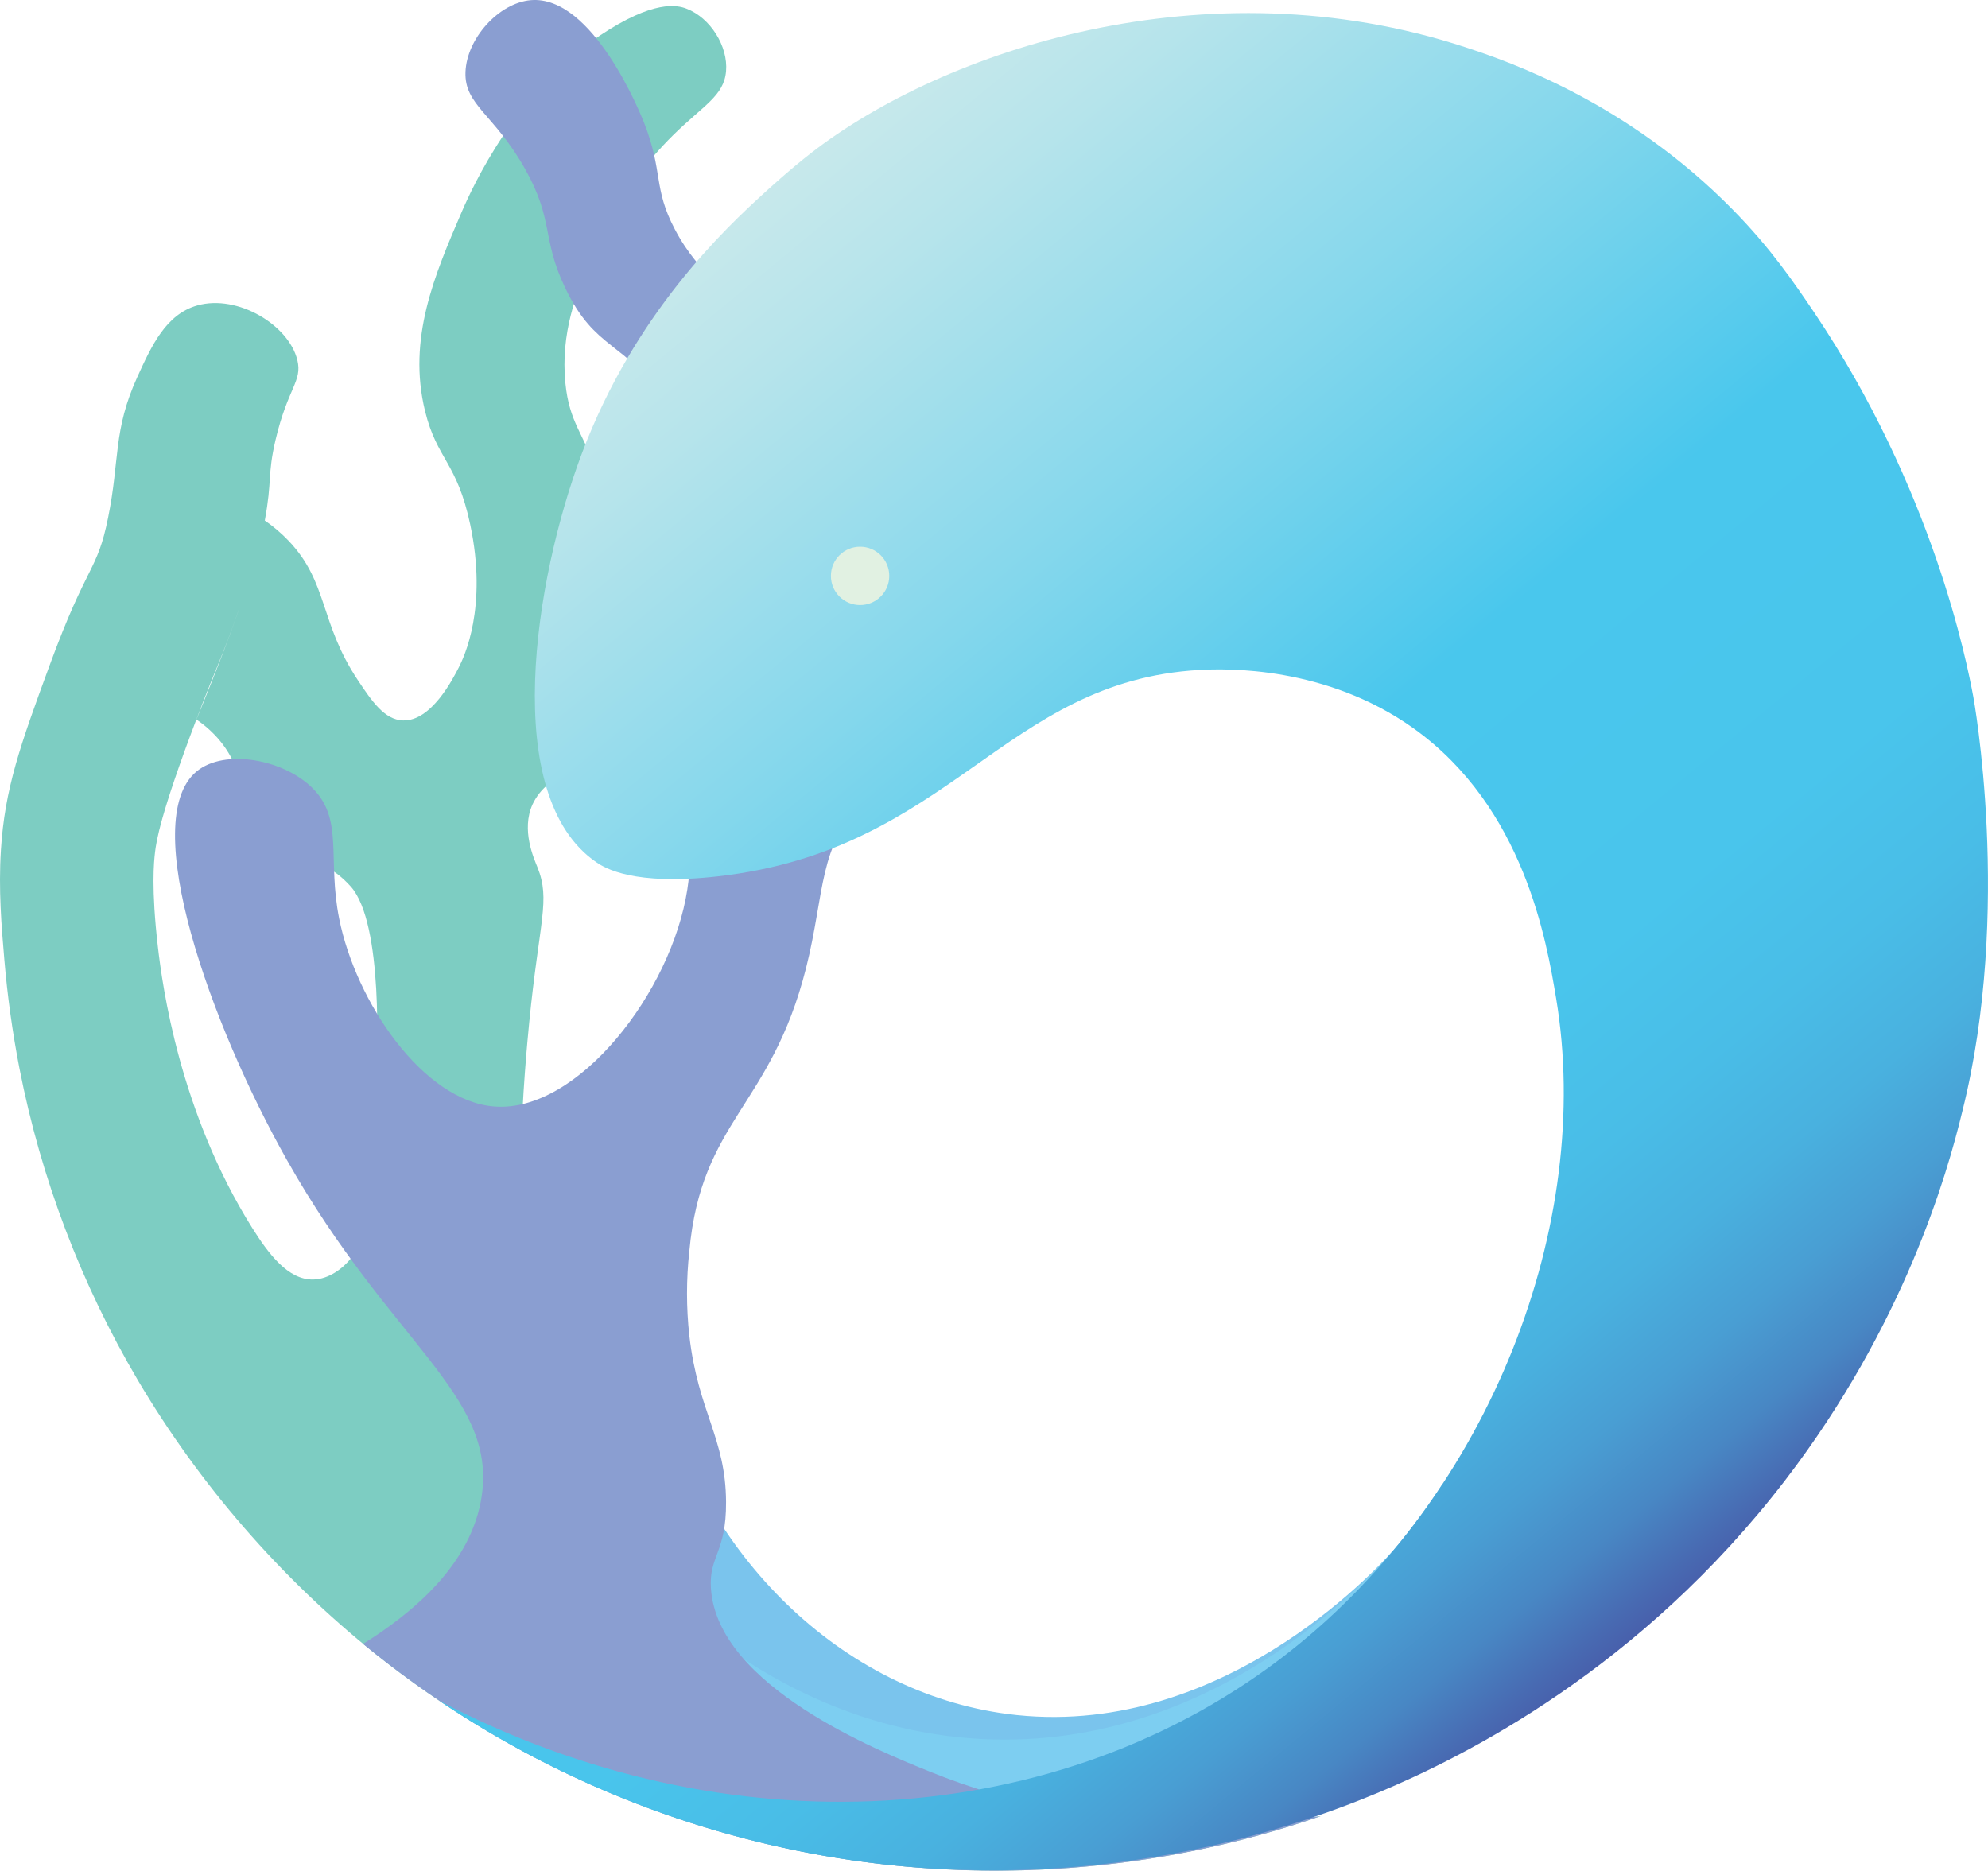
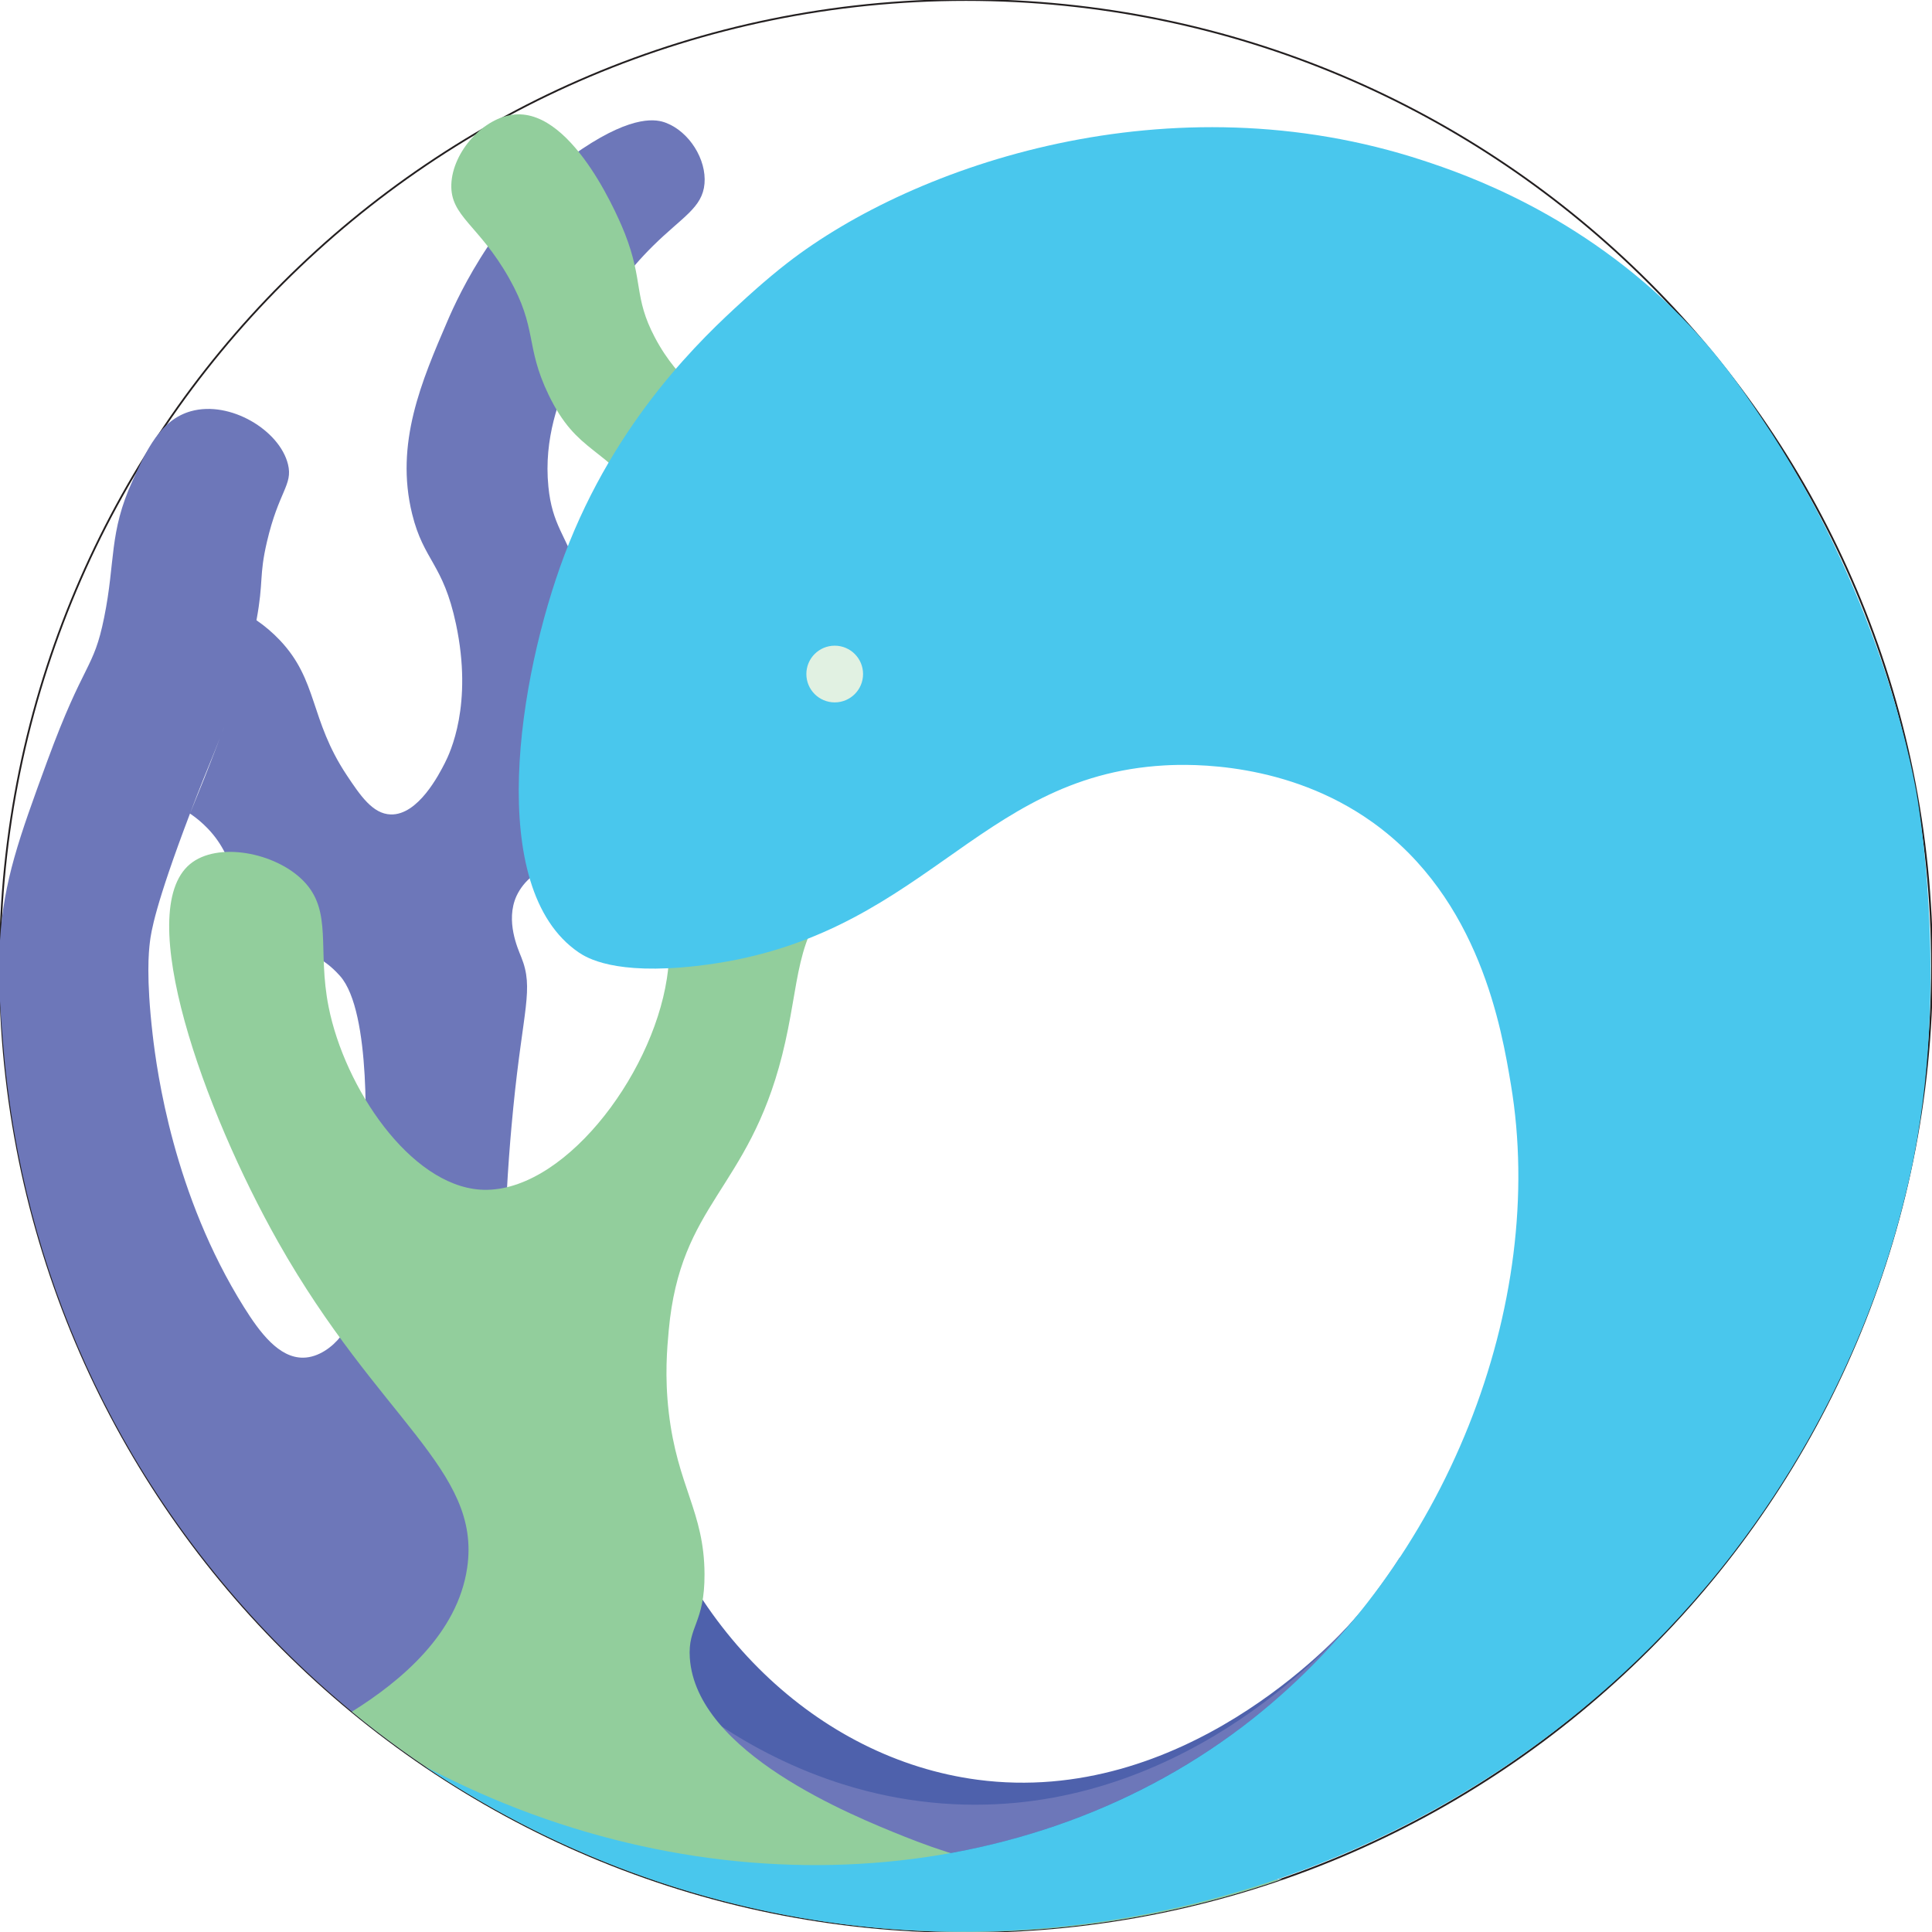
- <svg xmlns="http://www.w3.org/2000/svg" viewBox="0 0 1079.68 1016">
-   <defs>
-     <linearGradient id="a" x1="310.89" y1="180.62" x2="895.45" y2="887.62" gradientUnits="userSpaceOnUse">
-       <stop offset="0" stop-color="#c9e9eb" />
-       <stop offset=".09" stop-color="#b6e4eb" />
-       <stop offset=".28" stop-color="#84d7ec" />
-       <stop offset=".48" stop-color="#49c7ed" />
-       <stop offset=".67" stop-color="#49c5ec" />
-       <stop offset=".76" stop-color="#49bde7" />
-       <stop offset=".83" stop-color="#49b1df" />
-       <stop offset=".89" stop-color="#499ed3" />
-       <stop offset=".94" stop-color="#4887c4" />
-       <stop offset=".98" stop-color="#486ab2" />
-       <stop offset="1" stop-color="#485daa" />
-     </linearGradient>
-   </defs>
-   <g data-name="Layer 2">
-     <path d="M783.06 806.53a245.61 245.61 0 0 1-26.2 35.35c-9.76 11-95.41 104.12-209.93 89-89.24-11.8-166-85.4-190.17-184.31-11.92 20.24-24.06 49.37-20 82.18 10.54 84.37 120.9 132.48 195 143.15 88.18 12.71 210.72-15.24 244-97.37 10.16-24.84 9.91-49.29 7.3-68Z" style="fill:#7ac4ed" />
-     <path d="M783.06 806.53a281 281 0 0 1-26.2 35.35C742.25 858.67 658.75 950.53 534 944.56c-71-3.39-122.74-36.93-147.13-55.56 14.17 17.76 41.84 47.25 86.09 66.52a220.65 220.65 0 0 0 58.82 16.37c37.2-6.64 106.21-24.42 172.62-78a374.62 374.62 0 0 0 78.66-87.36Z" style="fill:#7dcef1" />
-     <path d="M161.5 195.61c-4.6-19-32.32-35.87-54.26-29.74-17.12 4.77-24.94 21.94-32.66 38.89-13.26 29.1-9.47 44.94-15.87 76.41-6 29.71-11.1 23.89-31.82 80.35C11 404.75 2.59 428.3.5 461.69c-1.36 21.63.32 41.39 1.86 59.48a556.41 556.41 0 0 0 8.21 59.14 536.18 536.18 0 0 0 64.32 169.36 548.65 548.65 0 0 0 128.85 148.48 540.8 540.8 0 0 0 513.53 88.24c-53.52 7.53-146.12 11.87-244.29-30.87C369.43 910.45 298.87 830.08 300.41 797a191.2 191.2 0 0 0-9-71.35c-15.86-50.08-5.8-151.72-4-170.31 5.49-55.5 11.66-66.46 4.48-84.3-1.94-4.81-8.92-20.24-2.7-34.1a30.78 30.78 0 0 1 9-11.29c20.88-17.37 51-98.62 26.15-169-7.65-21.67-15.13-27.1-17.28-48.56-2.74-27.38 6.34-49.55 12.52-64.18 5-11.76 17.37-42.2 45.92-70.43 16.5-16.28 27.66-21.3 28.82-34.79s-8.44-29-21.52-34c-5-1.94-17.79-4.87-47 14.61-45.56 30.43-69.13 82.07-75.13 96-14.57 33.87-29.51 68.59-19.82 108 6.49 26.39 17.3 27.55 24.52 61.56 9.59 45.2-3.36 72.07-6.26 77.74-3.2 6.26-14.93 29.21-30.26 28.7-10-.33-16.87-10.41-24.52-21.91-20.89-31.4-16-53-37.57-75.66a81.53 81.53 0 0 0-12.93-11c-5.14 21.11-10.51 38-14.72 50.11-4.88 14.05-10.49 28.21-14.36 38-3.27 8.26-6.08 15.11-8.08 19.94a61.24 61.24 0 0 1 9.92 8.34c17.65 18.41 12.79 36.86 30.26 53.22a85.14 85.14 0 0 0 13 9.74c12.23 7.43 20 7.57 30.66 19.44 17.93 20.06 14.29 93.71 13.7 103.34-3.32 54.59-8.44 42.22-7.17 65.48.5 9.35 1.93 22.35-6.17 32.76-4.46 5.74-12.28 11.72-20.83 11.85-13.62.22-24.27-14-33.19-28.24-39.39-62.83-48.68-131.4-51.11-152.52-3.65-31.68-2.17-46.08-1.53-51.41.67-5.56 2.69-20.07 22.43-72 11.6-30.51 13.68-32.95 22.44-57.92 11-31.36 13.58-44 14.72-50.11 4.09-22.13 1.35-24.5 5.83-43.75 6.7-28.52 14.67-31.84 11.87-43.39Z" style="fill:#7dcdc2" />
-     <path d="M717.27 986.39c-101.27 13.53-174.15-8.84-211.43-23.83-29-11.65-116.15-46.71-119.73-99.78-1.2-17.73 8.37-19.32 8.21-47-.19-35-15.17-48.72-19.95-90.39a209 209 0 0 1 0-45.78c6.5-71.28 44.29-78.16 63.39-153.78 10.31-40.82 6.61-67.77 31.69-90.39 11.7-10.56 19-10.55 31.7-17.61 55.21-30.69 78.29-120.33 78.26-183.13 0-39.77-9.29-65.79 7.43-97.44a453.15 453.15 0 0 1 24.66-41.04c17.07-24.74 24.92-29.71 24.65-41.09C635.72 37 615 16.77 596.24 17.56c-8.87.38-18.14 5.48-44.61 48.13-32.32 52.07-48.48 78.11-50.48 109.18-2.27 35.26 11.77 37.66 10.56 73.95-1.78 53.56-34.22 104.3-49.71 101.18-23-4.58 12.53-123.78-50.61-178.43-12.56-10.87-31.25-21.12-44.87-47-11.9-22.57-6.22-31.07-16.68-57.83C348 62.12 322-2.77 288.26.09c-17.4 1.48-34.78 20.84-35.46 39-.67 18 15.45 22.72 32.22 52.42 16.09 28.48 8.89 37.61 22 65 16.42 34.17 31.51 28 55.31 62.08 40 57.29 31.42 123.47 30.26 131.48-1.9 13.15-3 9.71-8.14 34.77-10.47 51.45-7.72 76-11.17 98.27C364.74 538.64 314 604.28 268.71 601c-38.95-2.83-75.48-56.78-84.52-102.13-6.45-32.37 2.48-53.49-14.08-70.44-15.68-16-48.09-22.1-63.4-9.39-31.94 26.54 7.57 137.43 49.29 211.31 56.1 99.3 113.6 127.1 105.65 181.95-5.36 37-37.15 63.48-64.47 80.55a540.87 540.87 0 0 0 520.07 93.54Z" style="fill:#8a9ed1" />
-     <path d="M985.14 169.5c-11-16.29-23.39-34.52-43.91-55.46-57.47-58.63-121.81-80.62-145-88.26C654.75-20.76 512 27.7 440.73 82.92c-12.21 9.46-24.52 20.83-25.28 21.51C393.74 124.25 344.73 170 316 246.29c-25.93 68.76-44.45 186.33 7.92 222.06 4.56 3.11 20.18 12.78 65.74 7.65 126.86-14.28 155.21-106.07 261.78-112.13 14.6-.83 68.71-2.22 116.22 31.69 60.14 42.94 72.3 115.76 77.48 146.74C865.45 664.15 810 810.53 700.71 896.82 576.05 995.3 394 1005.6 238.34 923.61a541.37 541.37 0 0 0 224.47 86.77c131.17 18.93 235.4-15.74 285.61-36.71 46.9-19.58 142.61-67.28 221.48-170.2 64-83.57 87.46-165 95.9-200.12 27.29-109.17 5.9-224.91 5.9-224.91-3.4-18.38-21.85-112.88-86.56-208.94Z" style="fill:url(#a)" />
-     <circle cx="467.11" cy="312.78" r="15.85" style="fill:#e1f1e2" />
+ <svg xmlns="http://www.w3.org/2000/svg" viewBox="0 0 1080 1080">
+   <circle cx="540" cy="540" r="540" fill="none" stroke="#231f20" />
+   <path d="M782.56 870.54a244.85 244.85 0 0 1-26.2 35.34c-9.76 11-95.4 104.13-209.93 89-89.24-11.8-166-85.4-190.17-184.3-11.92 20.23-24.05 49.36-20 82.17 10.54 84.37 120.91 132.48 195 143.16 88.18 12.71 210.73-15.24 244.05-97.38 10.11-24.84 9.86-49.29 7.25-67.99z" fill="#4e61ac" />
+   <g fill="#6d77b9">
+     <path d="M782.56 870.54a280.71 280.71 0 0 1-26.2 35.34c-14.61 16.79-98.11 108.65-222.84 102.69-71-3.4-122.73-36.93-147.13-55.57 14.17 17.76 41.85 47.25 86.09 66.52a221.2 221.2 0 0 0 58.82 16.38c37.2-6.65 106.21-24.43 172.62-78a374.59 374.59 0 0 0 78.64-87.36z" />
+     <path d="M161 259.61c-4.6-19-32.31-35.87-54.26-29.74-17.11 4.78-24.94 21.94-32.66 38.89-13.26 29.1-9.46 44.94-15.86 76.41-6 29.71-11.11 23.89-31.83 80.35C10.53 468.75 2.09 492.31 0 525.7c-1.36 21.62.33 41.38 1.87 59.47a553.31 553.31 0 0 0 8.21 59.14 535.88 535.88 0 0 0 64.31 169.36 548.84 548.84 0 0 0 128.85 148.48 540.8 540.8 0 0 0 513.53 88.24c-53.52 7.54-146.11 11.87-244.29-30.87C368.94 974.45 298.38 894.08 299.91 861a190.47 190.47 0 0 0-9-71.34c-15.85-50.09-5.8-151.73-4-170.32 5.49-55.5 11.66-66.46 4.48-84.29-1.93-4.82-8.92-20.25-2.7-34.11a30.7 30.7 0 0 1 9-11.28c20.87-17.38 51-98.62 26.14-169-7.64-21.66-15.13-27.1-17.27-48.56-2.75-27.38 6.33-49.55 12.52-64.17 5-11.77 17.36-42.21 45.91-70.44 16.5-16.31 27.66-21.33 28.83-34.82s-8.45-29-21.53-34c-5-1.94-17.79-4.86-46.95 14.61-45.56 30.43-69.14 82.07-75.13 96-14.58 33.87-29.52 68.59-19.83 108 6.49 26.4 17.3 27.55 24.52 61.57 9.59 45.19-3.36 72.07-6.26 77.74-3.19 6.25-14.92 29.2-30.26 28.69-10-.33-16.87-10.41-24.52-21.91-20.88-31.4-16-53-37.57-75.65a81.26 81.26 0 0 0-12.93-11c-5.14 21.11-10.51 38-14.72 50.12-4.88 14-10.49 28.2-14.36 38l-8.07 19.94a61.34 61.34 0 0 1 9.91 8.35c17.65 18.4 12.79 36.85 30.26 53.21a84.37 84.37 0 0 0 13 9.74c12.24 7.44 20.05 7.57 30.66 19.44 17.94 20.06 14.29 93.71 13.7 103.35-3.32 54.59-8.43 42.22-7.17 65.47.51 9.36 1.93 22.35-6.17 32.77-4.46 5.73-12.27 11.71-20.83 11.84-13.62.22-24.27-14-33.18-28.23C97 667.84 87.75 599.27 85.31 578.15c-3.64-31.68-2.17-46.08-1.53-51.41.67-5.56 2.7-20.07 22.44-72 11.59-30.51 13.67-32.95 22.43-57.91 11-31.37 13.58-44 14.72-50.12 4.09-22.12 1.35-24.5 5.83-43.74 6.63-28.49 14.6-31.81 11.8-43.36z" />
  </g>
+   <path d="M716.77 1050.39c-101.26 13.54-174.15-8.84-211.42-23.82-29-11.65-116.15-46.71-119.74-99.79-1.2-17.73 8.37-19.32 8.22-46.95-.2-35-15.18-48.73-20-90.4-2.33-20.26-.92-35.65 0-45.78 6.5-71.27 44.29-78.16 63.39-153.78 10.31-40.81 6.62-67.76 31.7-90.39 11.7-10.56 19-10.55 31.69-17.61 55.21-30.69 78.29-120.32 78.26-183.13 0-39.76-9.29-65.79 7.44-97.44A456.24 456.24 0 0 1 611 160.22c17.07-24.74 24.92-29.71 24.65-41.09-.42-18.14-21.14-38.36-39.91-37.56-8.87.37-18.13 5.47-44.61 48.13-32.32 52.06-48.48 78.1-50.48 109.17-2.27 35.26 11.78 37.66 10.57 74-1.79 53.52-34.22 104.26-49.7 101.13-23-4.58 12.53-123.78-50.61-178.43-12.55-10.87-31.25-21.12-44.87-47-11.92-22.62-6.24-31.15-16.69-57.91-1.81-4.62-27.87-69.5-61.58-66.65-17.41 1.48-34.79 20.84-35.47 39-.67 18 15.45 22.71 32.23 52.41 16.08 28.48 8.89 37.61 22 65 16.41 34.17 31.5 28 55.3 62.09 40 57.28 31.42 123.47 30.26 131.47-1.9 13.15-3 9.71-8.14 34.77-10.47 51.45-7.72 76-11.16 98.28-8.55 55.61-59.29 121.25-104.57 117.97-39-2.83-75.49-56.77-84.52-102.13-6.45-32.37 2.47-53.49-14.09-70.44-15.68-16-48.09-22.1-63.39-9.39-31.95 26.54 7.56 137.43 49.3 211.31 56.1 99.3 113.6 127.1 105.65 181.95-5.35 37-37.14 63.48-64.47 80.55a540.87 540.87 0 0 0 520.07 93.54z" fill="#92ce9c" />
+   <path d="M984.64 233.5c-11-16.28-23.38-34.52-43.91-55.46-57.47-58.63-121.81-80.61-145-88.26-141.47-46.54-284.2 1.92-355.5 57.14-12.23 9.46-24.52 20.83-25.23 21.51-21.72 19.82-70.72 65.55-99.49 141.86-25.92 68.76-44.45 186.33 7.92 222.06 4.57 3.11 20.19 12.78 65.74 7.65C516 525.72 544.34 433.93 650.91 427.87c14.6-.83 68.71-2.22 116.22 31.7 60.15 42.93 72.31 115.76 77.48 146.73C865 728.15 809.46 874.53 700.22 960.83c-124.67 98.47-306.75 108.77-462.38 26.78a541.36 541.36 0 0 0 224.47 86.77c131.17 18.94 235.4-15.73 285.61-36.7 46.9-19.59 142.62-67.29 221.48-170.21 64.05-83.57 87.47-165 95.9-200.12h0c27.3-109.17 5.91-224.9 5.91-224.9-3.4-18.39-21.85-112.89-86.57-208.95z" fill="#49c7ed" />
+   <circle cx="466.61" cy="376.79" r="15.85" fill="#e1f1e2" />
</svg>
